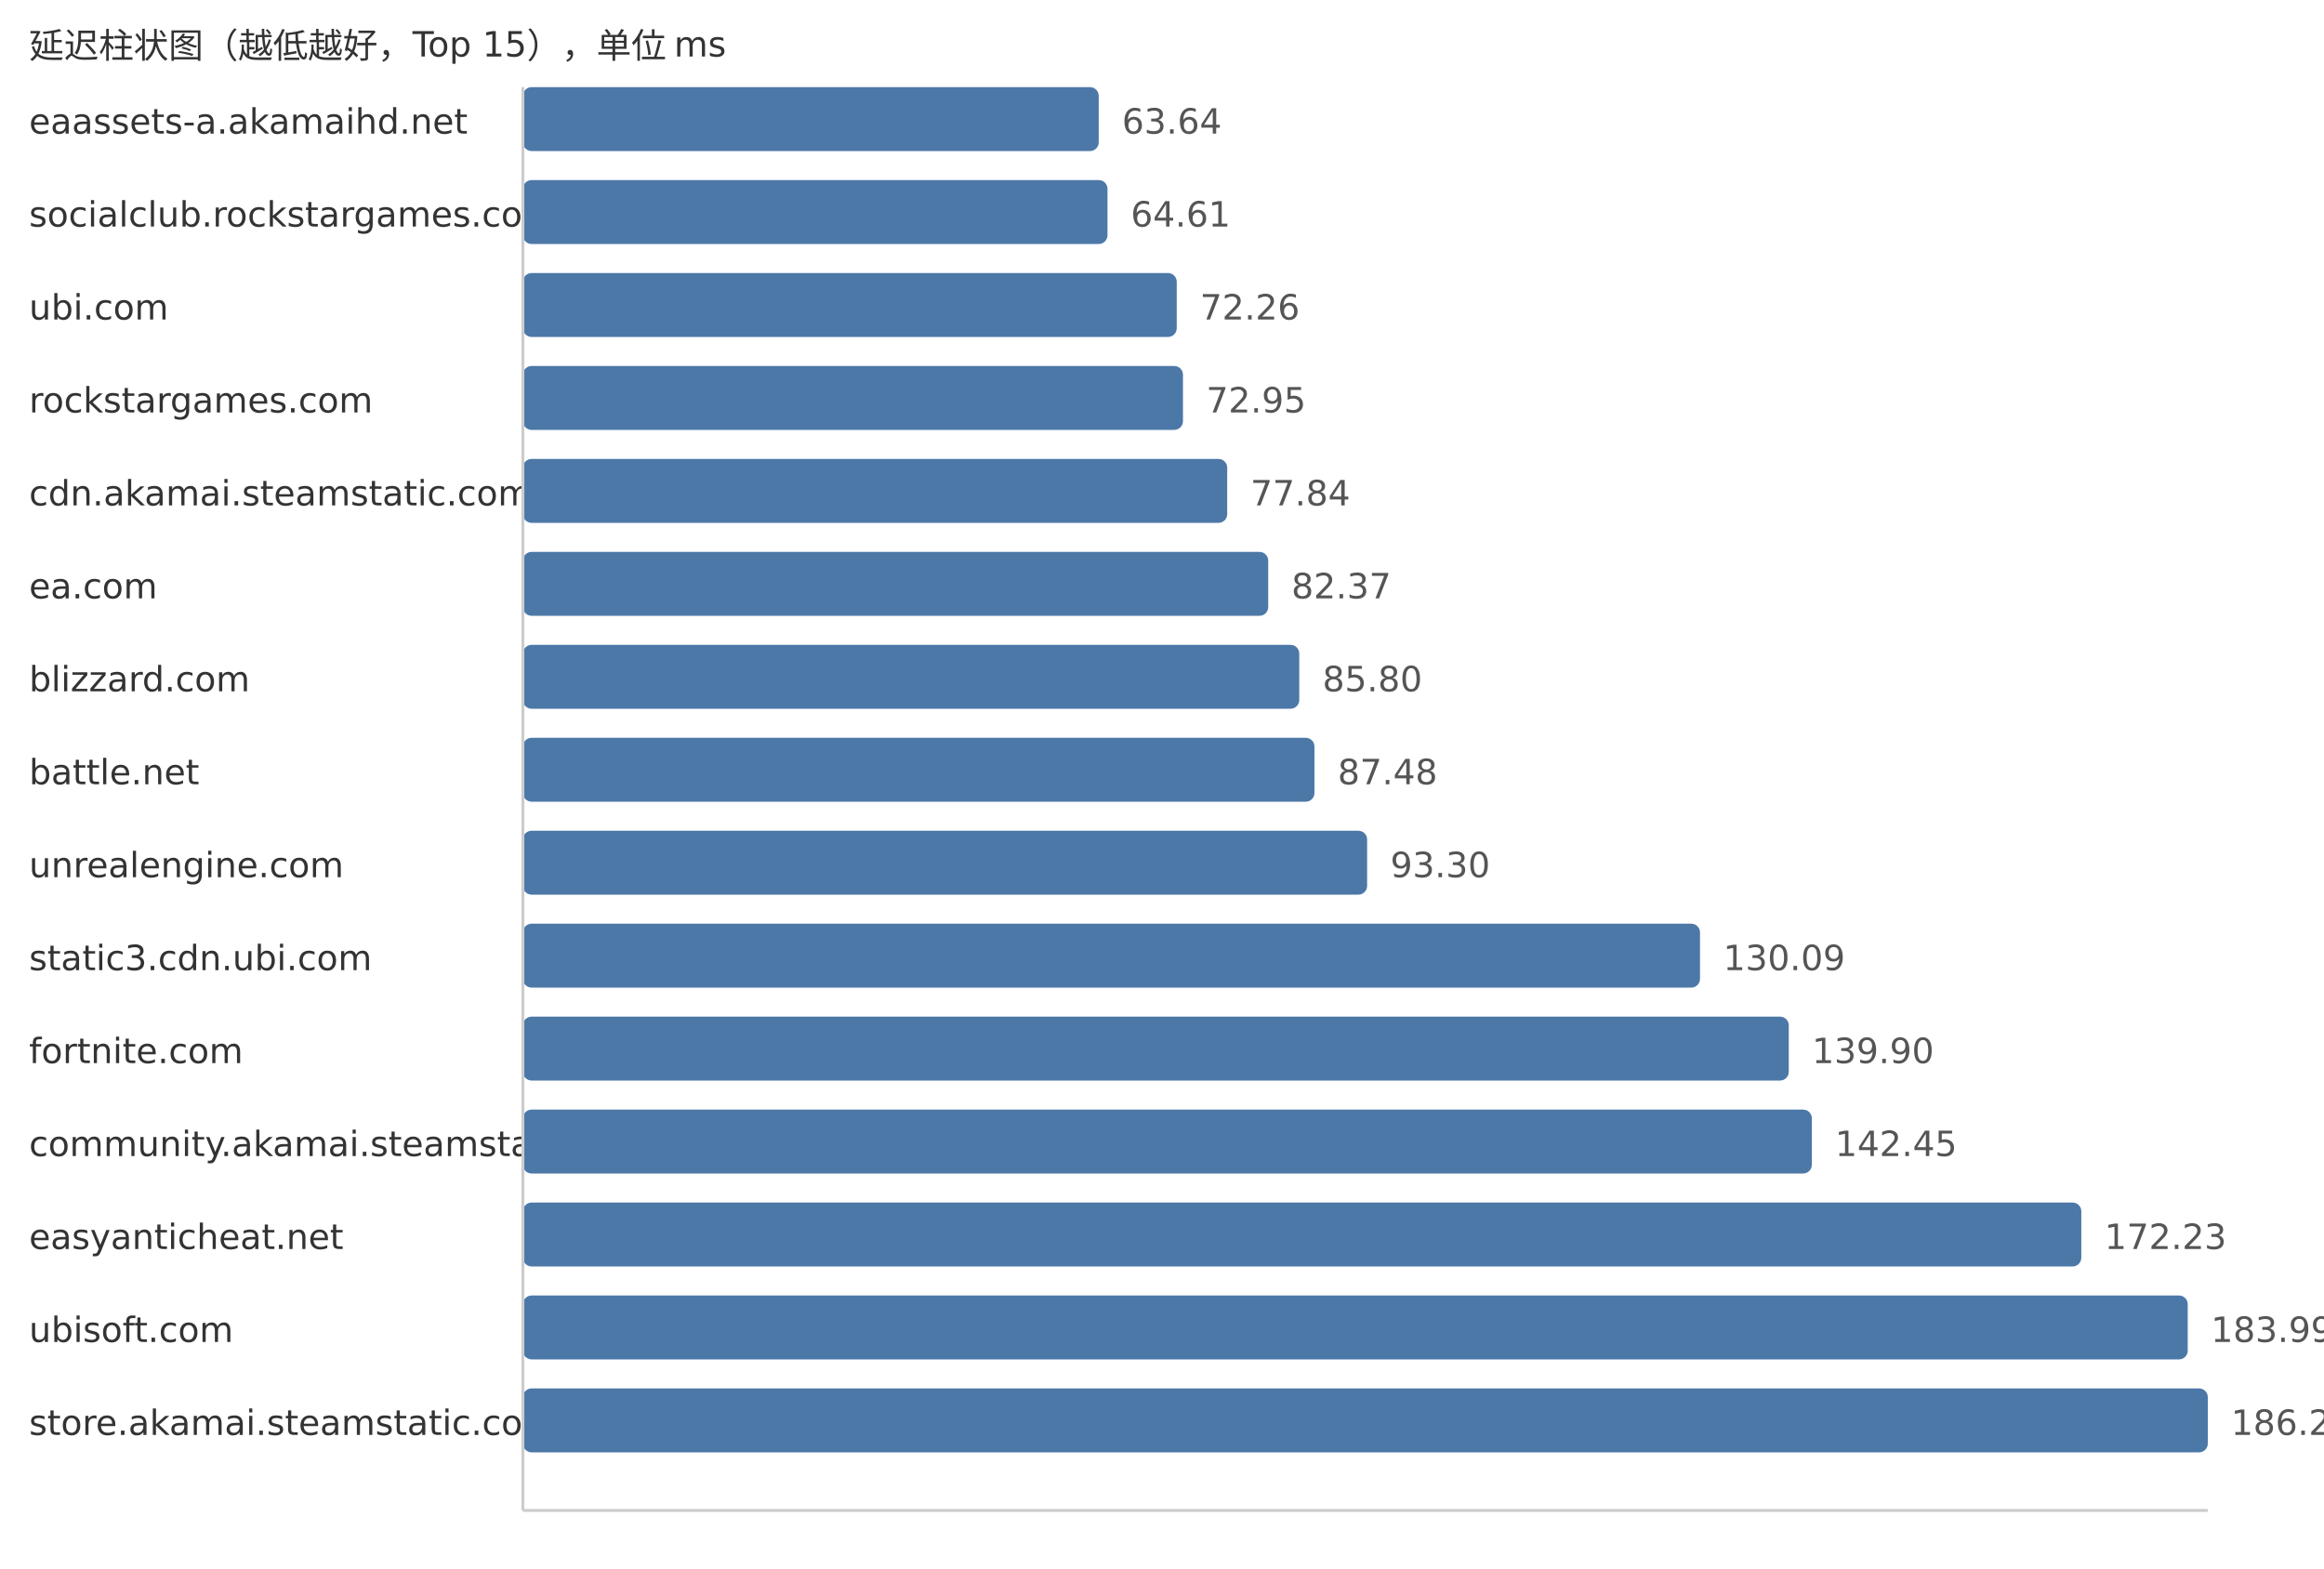
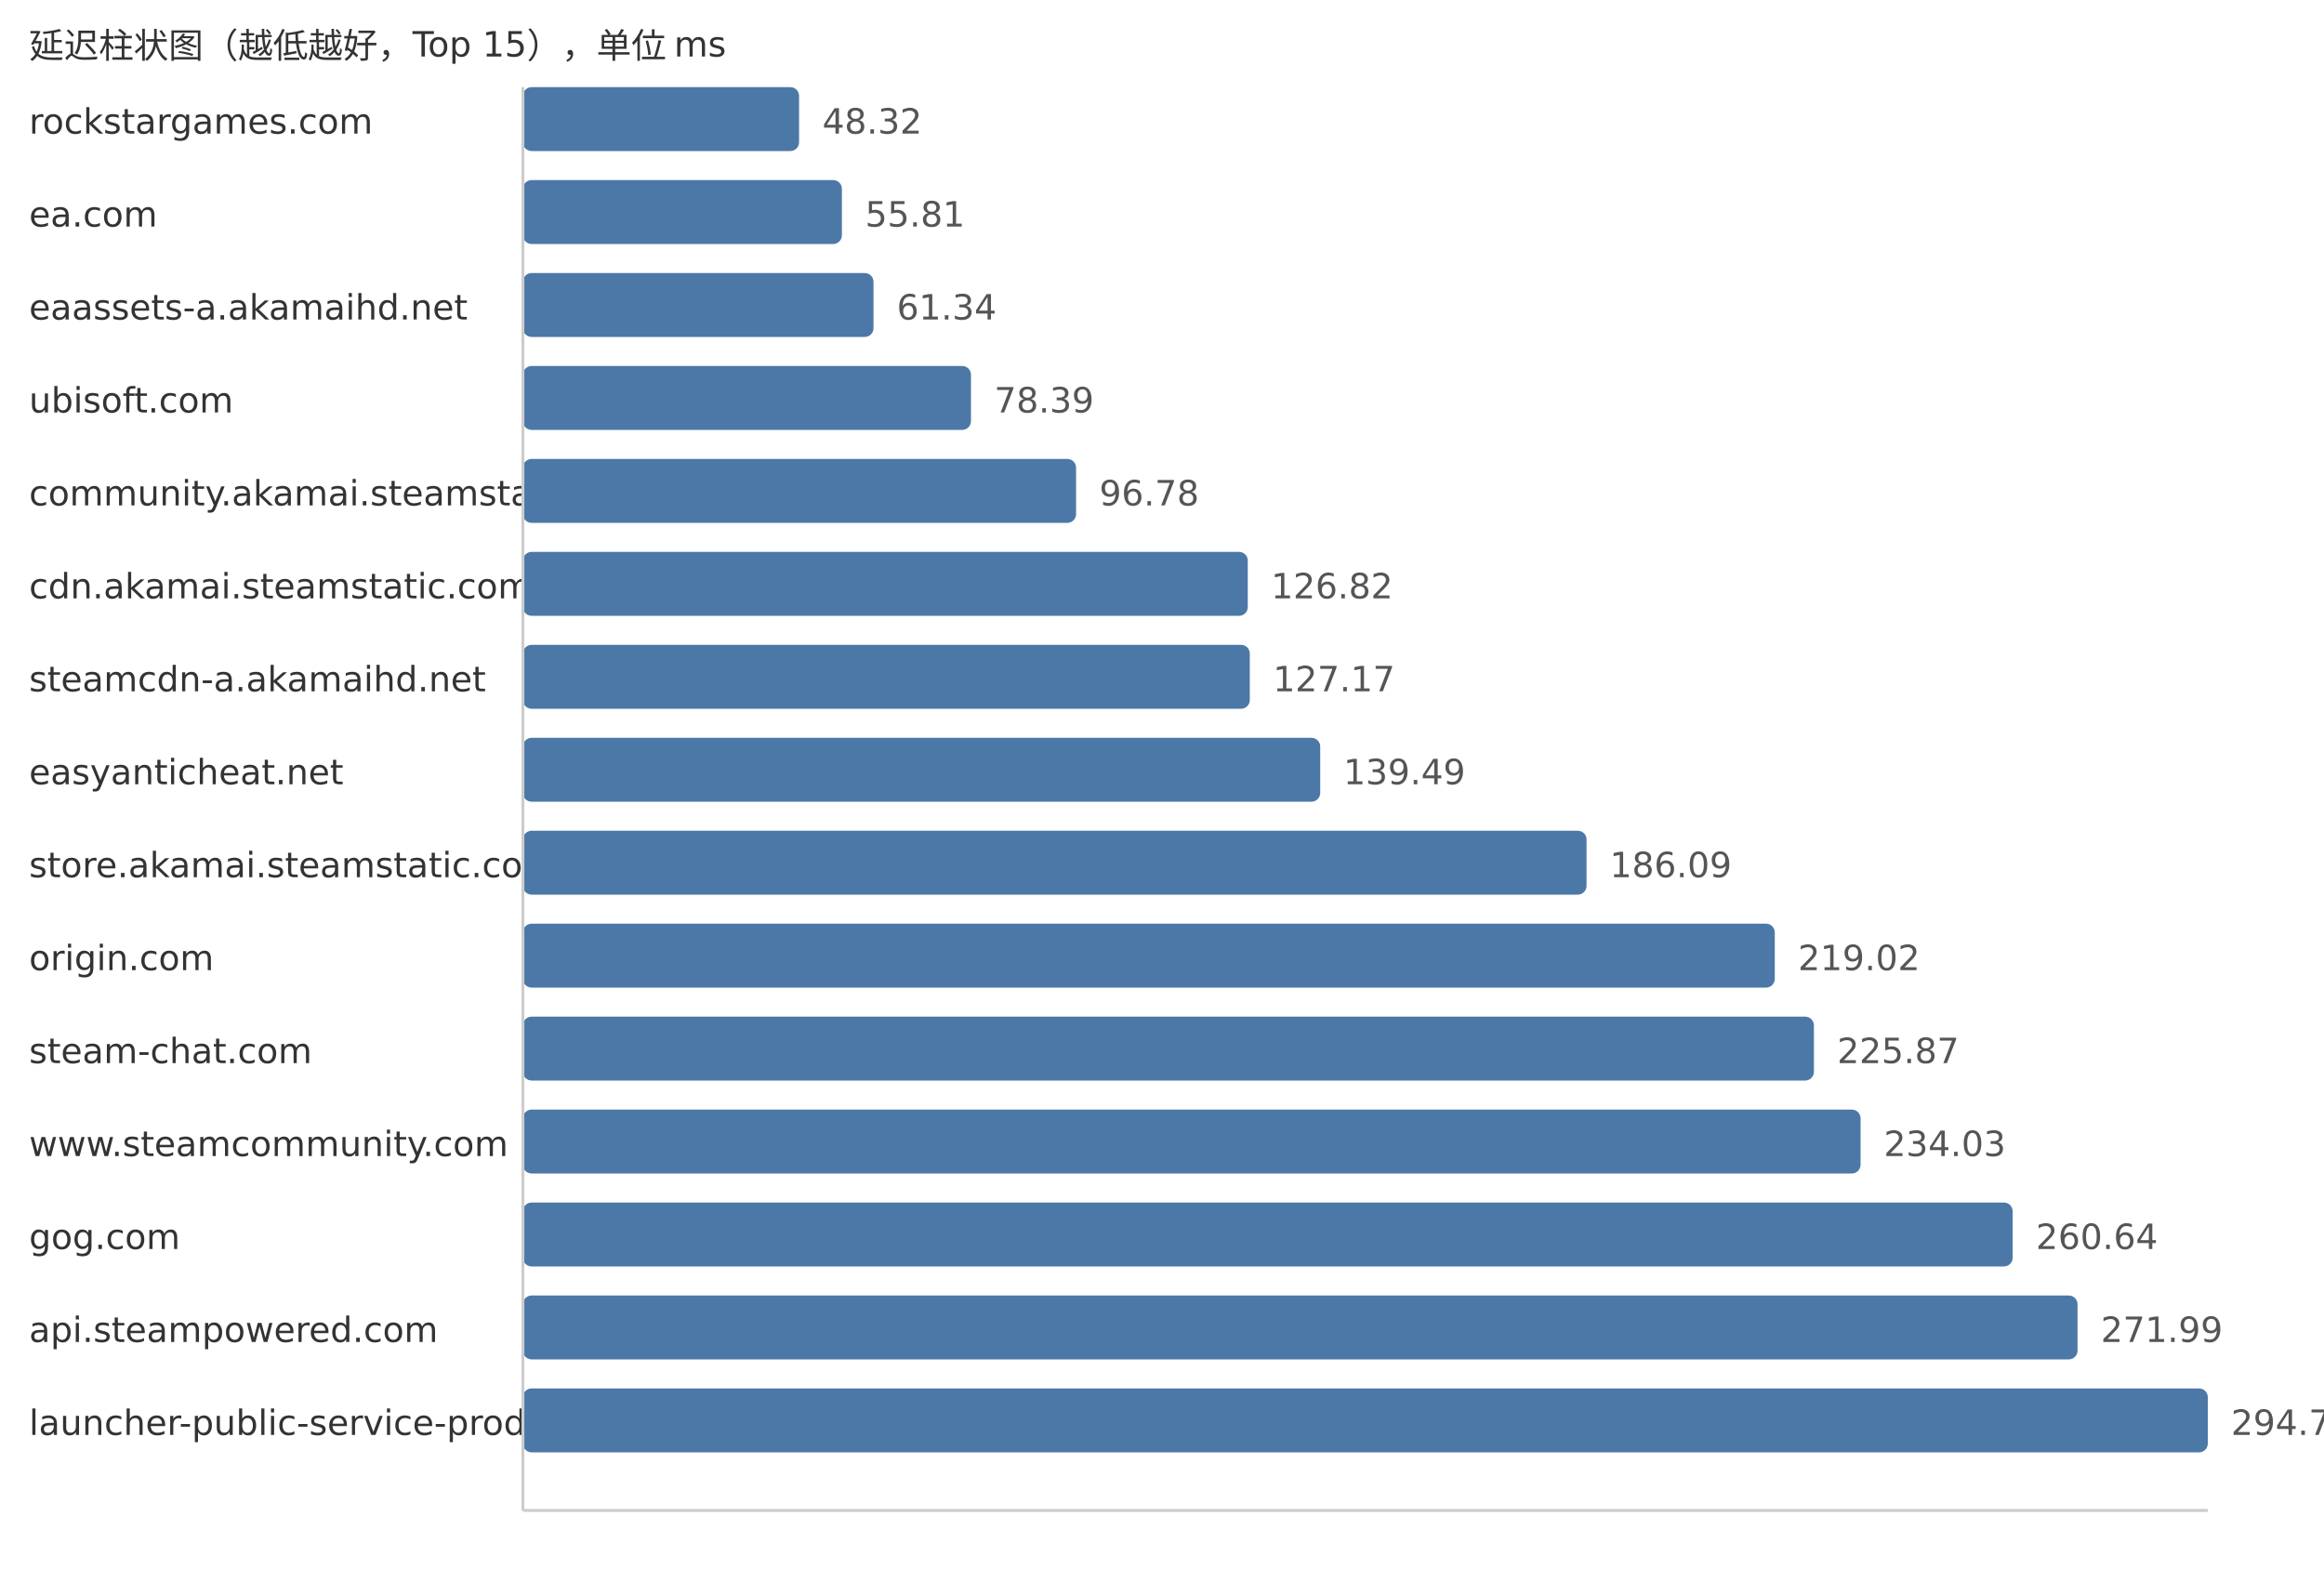
<svg xmlns="http://www.w3.org/2000/svg" width="800" height="540">
  <style> .label{font-family:DejaVu Sans,Verdana,Geneva,sans-serif;font-size:12px;fill:#333} .value{font-family:DejaVu Sans,Verdana,Geneva,sans-serif;font-size:12px;fill:#555} </style>
  <text x="10" y="20" class="label">延迟柱状图（越低越好，Top 15），单位 ms</text>
-   <text x="10" y="46" class="label">eaassets-a.akamaihd.net</text>
-   <rect x="180" y="30" width="198.22" height="22" fill="#4c78a8" rx="3" />
-   <text x="386.22" y="46" class="value">63.64</text>
-   <text x="10" y="78" class="label">socialclub.rockstargames.com</text>
-   <rect x="180" y="62" width="201.24" height="22" fill="#4c78a8" rx="3" />
-   <text x="389.24" y="78" class="value">64.61</text>
-   <text x="10" y="110" class="label">ubi.com</text>
-   <rect x="180" y="94" width="225.07" height="22" fill="#4c78a8" rx="3" />
-   <text x="413.07" y="110" class="value">72.26</text>
-   <text x="10" y="142" class="label">rockstargames.com</text>
-   <rect x="180" y="126" width="227.22" height="22" fill="#4c78a8" rx="3" />
-   <text x="415.22" y="142" class="value">72.95</text>
-   <text x="10" y="174" class="label">cdn.akamai.steamstatic.com</text>
-   <rect x="180" y="158" width="242.45" height="22" fill="#4c78a8" rx="3" />
-   <text x="430.45" y="174" class="value">77.84</text>
-   <text x="10" y="206" class="label">ea.com</text>
-   <rect x="180" y="190" width="256.56" height="22" fill="#4c78a8" rx="3" />
-   <text x="444.56" y="206" class="value">82.37</text>
-   <text x="10" y="238" class="label">blizzard.com</text>
-   <rect x="180" y="222" width="267.25" height="22" fill="#4c78a8" rx="3" />
-   <text x="455.25" y="238" class="value">85.80</text>
-   <text x="10" y="270" class="label">battle.net</text>
-   <rect x="180" y="254" width="272.48" height="22" fill="#4c78a8" rx="3" />
-   <text x="460.48" y="270" class="value">87.48</text>
-   <text x="10" y="302" class="label">unrealengine.com</text>
-   <rect x="180" y="286" width="290.61" height="22" fill="#4c78a8" rx="3" />
-   <text x="478.61" y="302" class="value">93.30</text>
-   <text x="10" y="334" class="label">static3.cdn.ubi.com</text>
-   <rect x="180" y="318" width="405.2" height="22" fill="#4c78a8" rx="3" />
-   <text x="593.2" y="334" class="value">130.09</text>
-   <text x="10" y="366" class="label">fortnite.com</text>
-   <rect x="180" y="350" width="435.76" height="22" fill="#4c78a8" rx="3" />
-   <text x="623.76" y="366" class="value">139.90</text>
-   <text x="10" y="398" class="label">community.akamai.steamstatic.com</text>
-   <rect x="180" y="382" width="443.7" height="22" fill="#4c78a8" rx="3" />
-   <text x="631.7" y="398" class="value">142.45</text>
-   <text x="10" y="430" class="label">easyanticheat.net</text>
-   <rect x="180" y="414" width="536.46" height="22" fill="#4c78a8" rx="3" />
-   <text x="724.46" y="430" class="value">172.23</text>
-   <text x="10" y="462" class="label">ubisoft.com</text>
-   <rect x="180" y="446" width="573.09" height="22" fill="#4c78a8" rx="3" />
-   <text x="761.09" y="462" class="value">183.99</text>
-   <text x="10" y="494" class="label">store.akamai.steamstatic.com</text>
+   <text x="10" y="46" class="label">rockstargames.com</text>
+   <rect x="180" y="30" width="95.07" height="22" fill="#4c78a8" rx="3" />
+   <text x="283.07" y="46" class="value">48.32</text>
+   <text x="10" y="78" class="label">ea.com</text>
+   <rect x="180" y="62" width="109.81" height="22" fill="#4c78a8" rx="3" />
+   <text x="297.81" y="78" class="value">55.81</text>
+   <text x="10" y="110" class="label">eaassets-a.akamaihd.net</text>
+   <rect x="180" y="94" width="120.69" height="22" fill="#4c78a8" rx="3" />
+   <text x="308.69" y="110" class="value">61.34</text>
+   <text x="10" y="142" class="label">ubisoft.com</text>
+   <rect x="180" y="126" width="154.24" height="22" fill="#4c78a8" rx="3" />
+   <text x="342.24" y="142" class="value">78.39</text>
+   <text x="10" y="174" class="label">community.akamai.steamstatic.com</text>
+   <rect x="180" y="158" width="190.42" height="22" fill="#4c78a8" rx="3" />
+   <text x="378.42" y="174" class="value">96.78</text>
+   <text x="10" y="206" class="label">cdn.akamai.steamstatic.com</text>
+   <rect x="180" y="190" width="249.53" height="22" fill="#4c78a8" rx="3" />
+   <text x="437.53" y="206" class="value">126.82</text>
+   <text x="10" y="238" class="label">steamcdn-a.akamaihd.net</text>
+   <rect x="180" y="222" width="250.22" height="22" fill="#4c78a8" rx="3" />
+   <text x="438.22" y="238" class="value">127.17</text>
+   <text x="10" y="270" class="label">easyanticheat.net</text>
+   <rect x="180" y="254" width="274.46" height="22" fill="#4c78a8" rx="3" />
+   <text x="462.46" y="270" class="value">139.49</text>
+   <text x="10" y="302" class="label">store.akamai.steamstatic.com</text>
+   <rect x="180" y="286" width="366.14" height="22" fill="#4c78a8" rx="3" />
+   <text x="554.14" y="302" class="value">186.09</text>
+   <text x="10" y="334" class="label">origin.com</text>
+   <rect x="180" y="318" width="430.94" height="22" fill="#4c78a8" rx="3" />
+   <text x="618.94" y="334" class="value">219.02</text>
+   <text x="10" y="366" class="label">steam-chat.com</text>
+   <rect x="180" y="350" width="444.41" height="22" fill="#4c78a8" rx="3" />
+   <text x="632.41" y="366" class="value">225.87</text>
+   <text x="10" y="398" class="label">www.steamcommunity.com</text>
+   <rect x="180" y="382" width="460.47" height="22" fill="#4c78a8" rx="3" />
+   <text x="648.47" y="398" class="value">234.03</text>
+   <text x="10" y="430" class="label">gog.com</text>
+   <rect x="180" y="414" width="512.83" height="22" fill="#4c78a8" rx="3" />
+   <text x="700.83" y="430" class="value">260.64</text>
+   <text x="10" y="462" class="label">api.steampowered.com</text>
+   <rect x="180" y="446" width="535.16" height="22" fill="#4c78a8" rx="3" />
+   <text x="723.16" y="462" class="value">271.99</text>
+   <text x="10" y="494" class="label">launcher-public-service-prod06.ol.epicgames.com</text>
  <rect x="180" y="478" width="580.0" height="22" fill="#4c78a8" rx="3" />
-   <text x="768.0" y="494" class="value">186.21</text>
+   <text x="768.0" y="494" class="value">294.78</text>
  <line x1="180" y1="30" x2="180" y2="520" stroke="#ccc" />
  <line x1="180" y1="520" x2="760" y2="520" stroke="#ccc" />
</svg>
